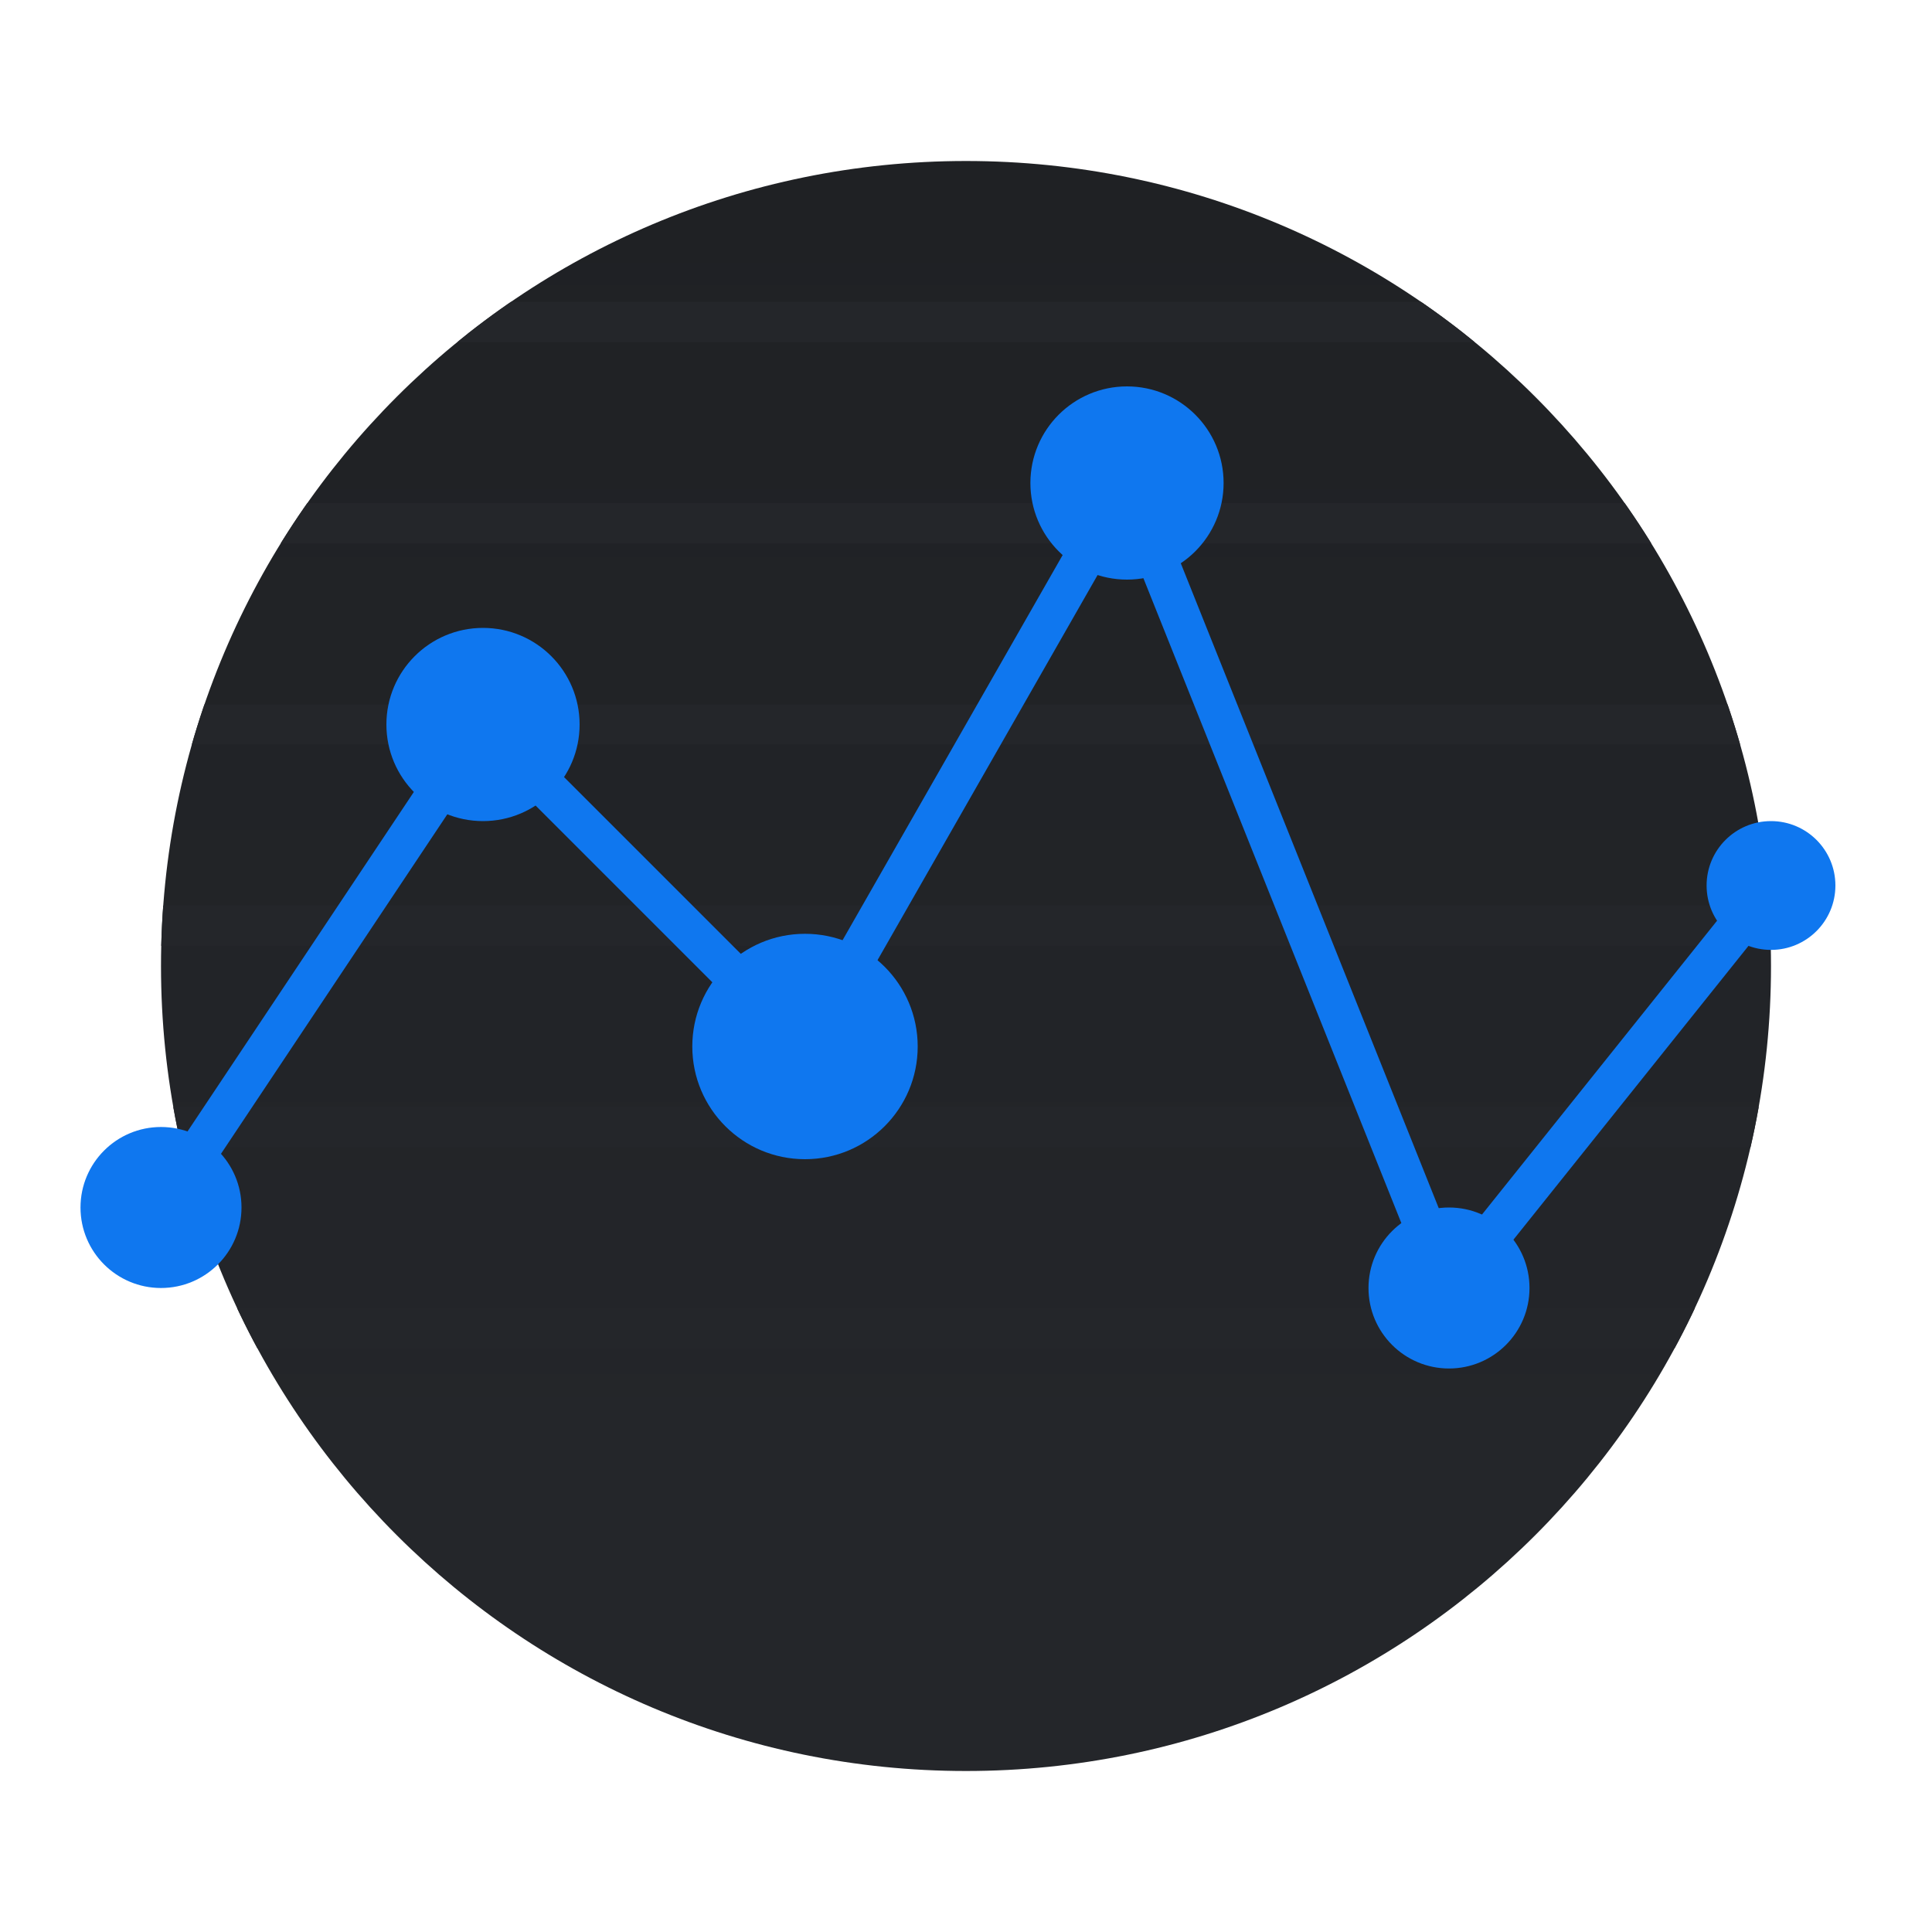
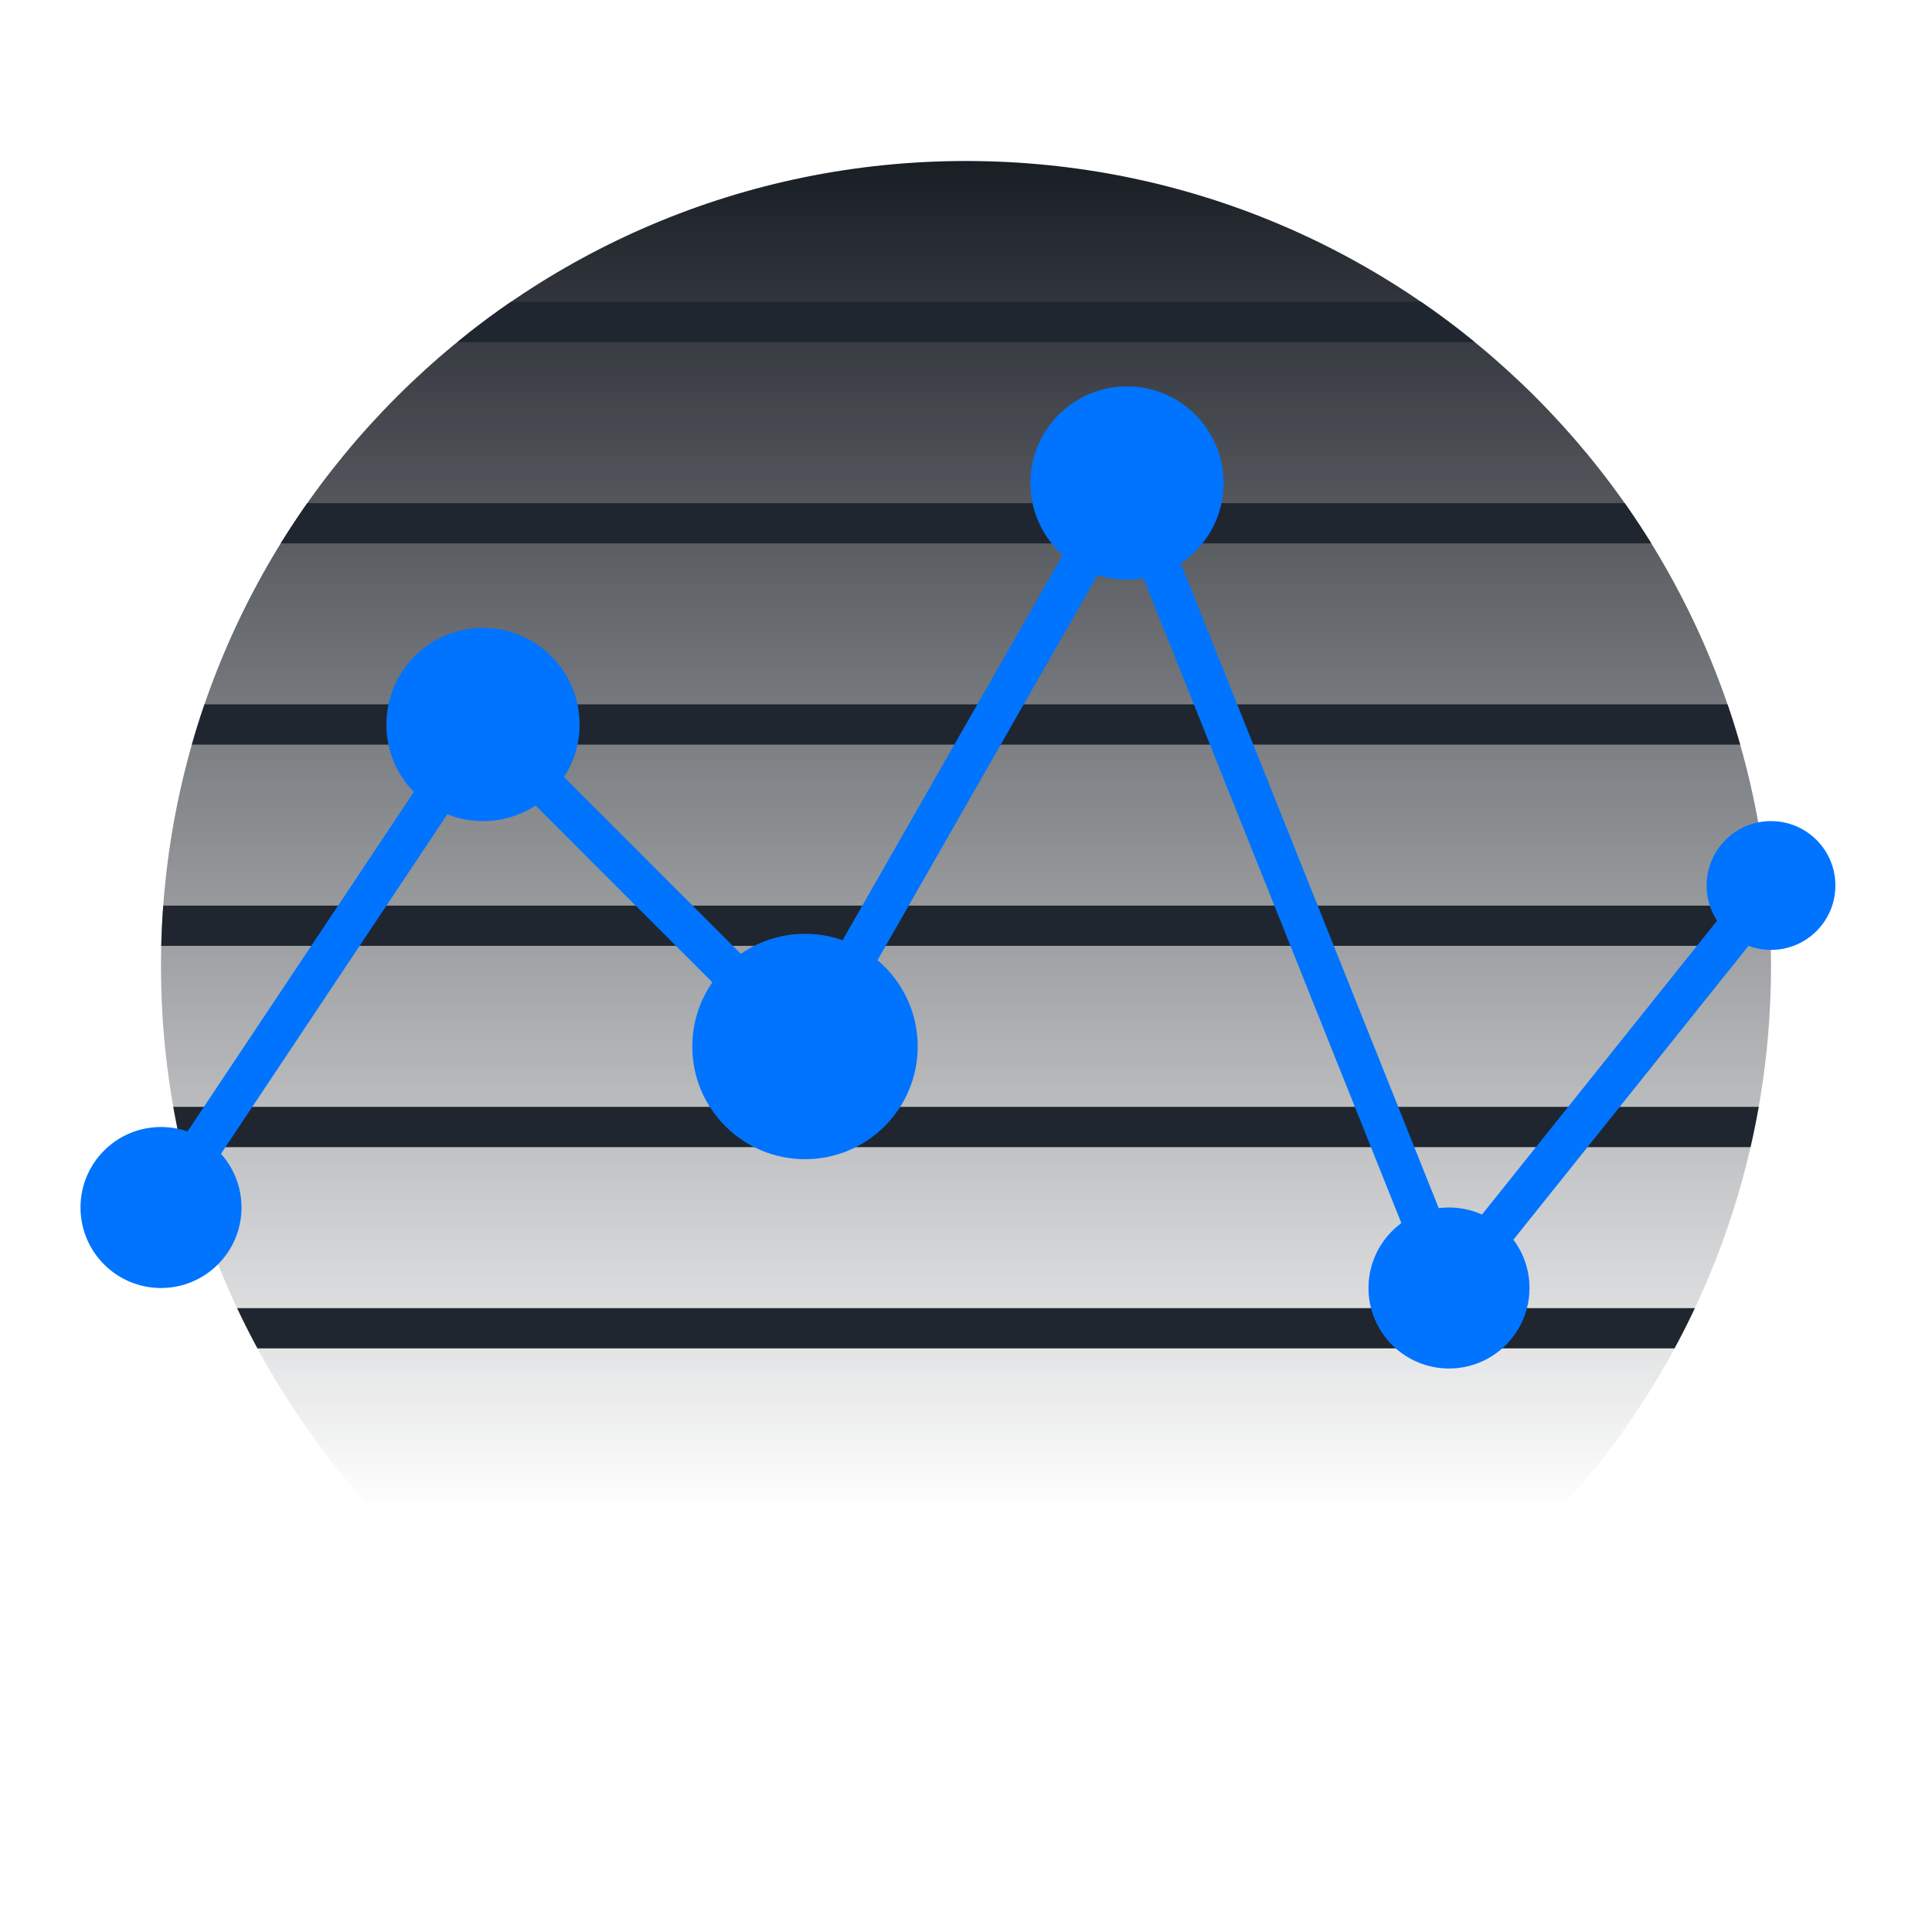
<svg xmlns="http://www.w3.org/2000/svg" viewBox="0 0 12 12">
  <style type="text/css">
    #circle {
      fill: url(#gradient);
    }
- 
    #grid path {
      stroke-width: 0.25;
-       stroke: #24262a;
+       stroke: #20262f;
    }
- 
    #line {
      stroke-width: 0.25;
-       stroke: #0f77ef;
+       stroke: #0073ff;
      fill: none;
    }
- 
    #dots circle {
-       fill: #0f77ef;
+       fill: #0073ff;
    }
  </style>
  <defs>
    <linearGradient id="gradient" gradientTransform="rotate(90)">
-       <stop stop-color="#1f2124" offset="0%" />
-       <stop stop-color="#24262a" offset="83.333%" />
+       <stop stop-color="#171c23" />
+       <stop stop-color="#171c2300" offset="83.333%" />
    </linearGradient>
    <clipPath id="clip">
      <circle cx="6" cy="6" r="5" />
    </clipPath>
  </defs>
  <circle id="circle" cx="6" cy="6" r="5" />
  <g id="grid" clip-path="url(#clip)">
    <path d="M 0 2 L 12 2" />
    <path d="M 0 3.25 L 12 3.25" />
    <path d="M 0 4.5 L 12 4.5" />
    <path d="M 0 5.75 L 12 5.75" />
    <path d="M 0 7 L 12 7" />
    <path d="M 0 8.25 L 12 8.25" />
  </g>
  <path id="line" d="M 1 7.5 L 3 4.5 L 5 6.5 L 7 3 L 9 8 L 11 5.5" />
  <g id="dots">
    <circle cx="1" cy="7.5" r="0.5" />
    <circle cx="3" cy="4.5" r="0.6" />
    <circle cx="5" cy="6.5" r="0.7" />
    <circle cx="7" cy="3" r="0.6" />
    <circle cx="9" cy="8" r="0.5" />
    <circle cx="11" cy="5.5" r="0.4" />
  </g>
</svg>
